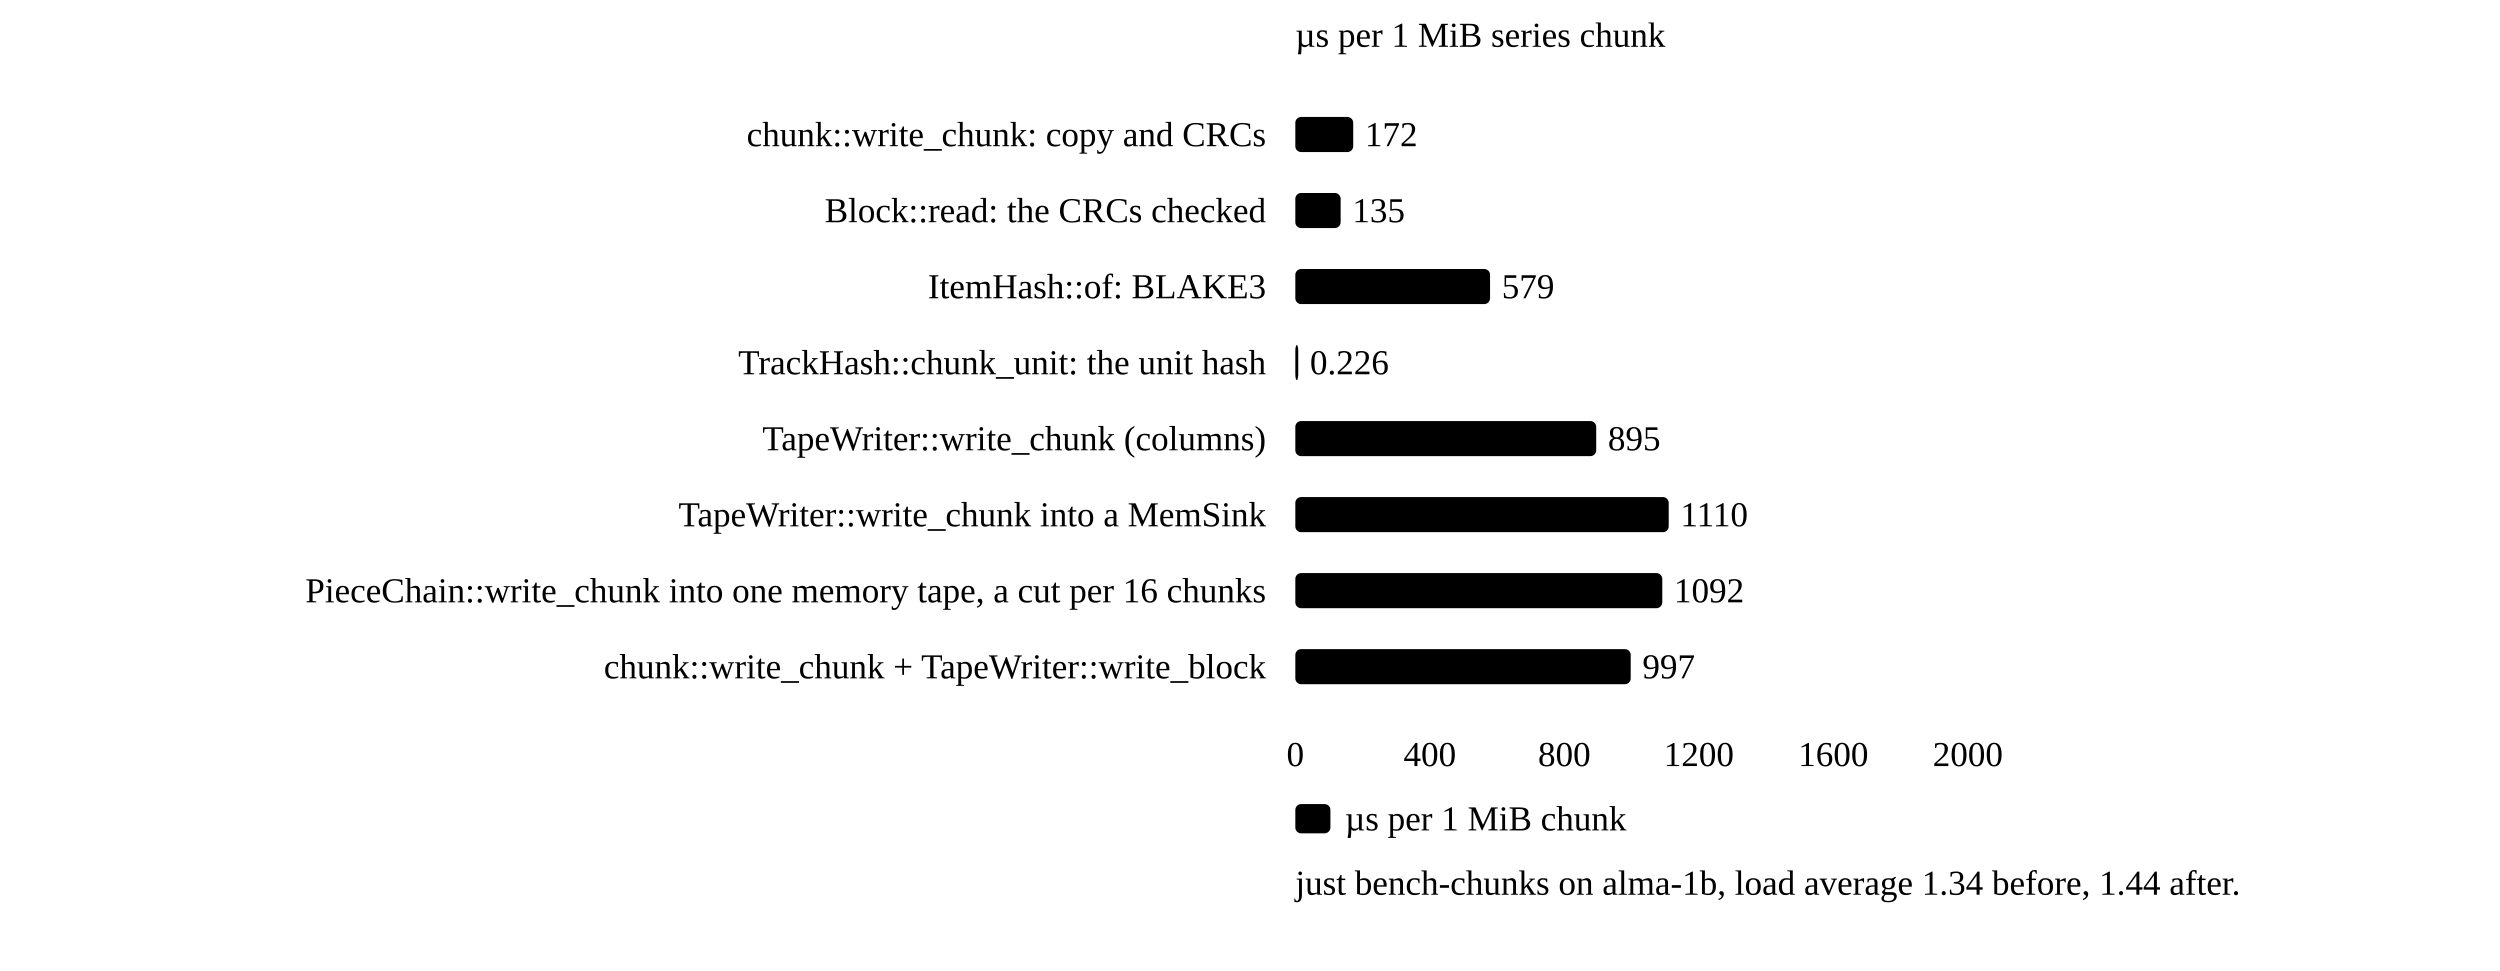
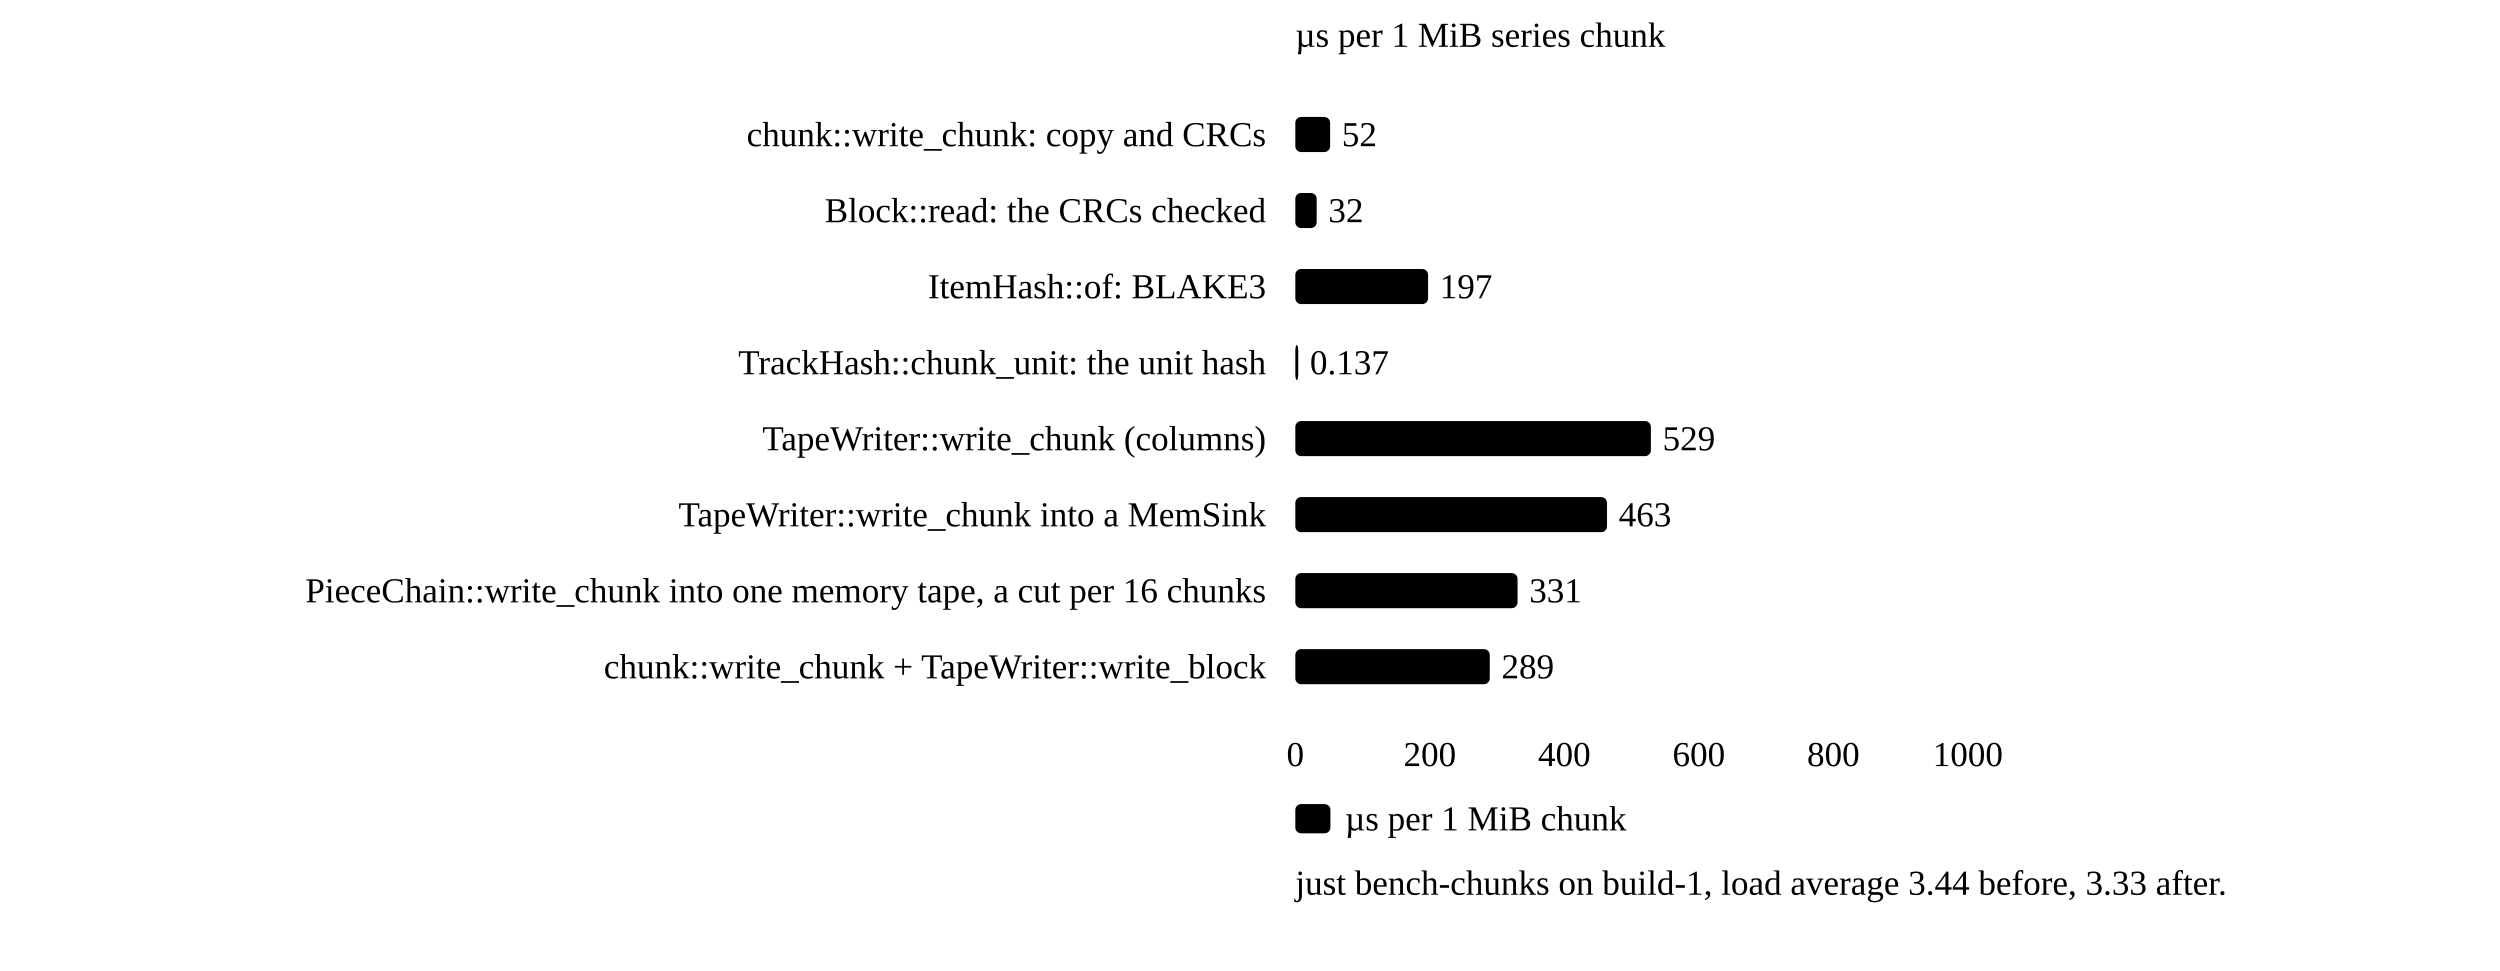
<svg xmlns="http://www.w3.org/2000/svg" class="ww-svg" viewBox="0 0 855 332" width="855" height="332" role="img" aria-label="What a 1 MiB series chunk costs the writer and its parts, µs per chunk">
  <text x="443.0" y="16.0" text-anchor="start" class="strong">µs per 1 MiB series chunk</text>
  <line x1="443.0" y1="34.0" x2="443.0" y2="248.0" class="thin" />
  <text x="443.0" y="262.0" text-anchor="middle" class="small soft">0</text>
  <line x1="489.0" y1="34.0" x2="489.0" y2="248.0" class="thin" />
-   <text x="489.0" y="262.0" text-anchor="middle" class="small soft">400</text>
+   <text x="489.0" y="262.0" text-anchor="middle" class="small soft">200</text>
  <line x1="535.0" y1="34.0" x2="535.0" y2="248.0" class="thin" />
-   <text x="535.0" y="262.0" text-anchor="middle" class="small soft">800</text>
+   <text x="535.0" y="262.0" text-anchor="middle" class="small soft">400</text>
  <line x1="581.0" y1="34.0" x2="581.0" y2="248.0" class="thin" />
-   <text x="581.0" y="262.0" text-anchor="middle" class="small soft">1200</text>
+   <text x="581.0" y="262.0" text-anchor="middle" class="small soft">600</text>
  <line x1="627.0" y1="34.0" x2="627.0" y2="248.0" class="thin" />
-   <text x="627.0" y="262.0" text-anchor="middle" class="small soft">1600</text>
+   <text x="627.0" y="262.0" text-anchor="middle" class="small soft">800</text>
  <line x1="673.0" y1="34.0" x2="673.0" y2="248.0" class="thin" />
-   <text x="673.0" y="262.0" text-anchor="middle" class="small soft">2000</text>
-   <rect x="443.0" y="40.0" width="19.8" height="12.0" rx="2" class="blue" />
-   <text x="466.8" y="50.0" text-anchor="start" class="small">172</text>
-   <rect x="443.0" y="66.0" width="15.5" height="12.0" rx="2" class="blue" />
-   <text x="462.5" y="76.0" text-anchor="start" class="small">135</text>
-   <rect x="443.0" y="92.0" width="66.6" height="12.0" rx="2" class="blue" />
-   <text x="513.6" y="102.0" text-anchor="start" class="small">579</text>
+   <text x="673.0" y="262.0" text-anchor="middle" class="small soft">1000</text>
+   <rect x="443.0" y="40.0" width="11.9" height="12.0" rx="2" class="blue" />
+   <text x="458.9" y="50.0" text-anchor="start" class="small">52</text>
+   <rect x="443.0" y="66.0" width="7.3" height="12.0" rx="2" class="blue" />
+   <text x="454.3" y="76.0" text-anchor="start" class="small">32</text>
+   <rect x="443.0" y="92.0" width="45.4" height="12.0" rx="2" class="blue" />
+   <text x="492.4" y="102.0" text-anchor="start" class="small">197</text>
  <rect x="443.0" y="118.0" width="1.0" height="12.0" rx="2" class="blue" />
-   <text x="448.0" y="128.0" text-anchor="start" class="small">0.226</text>
-   <rect x="443.0" y="144.0" width="102.9" height="12.0" rx="2" class="blue" />
-   <text x="549.9" y="154.0" text-anchor="start" class="small">895</text>
-   <rect x="443.0" y="170.0" width="127.7" height="12.0" rx="2" class="blue" />
-   <text x="574.7" y="180.0" text-anchor="start" class="small">1110</text>
-   <rect x="443.0" y="196.0" width="125.5" height="12.0" rx="2" class="blue" />
-   <text x="572.5" y="206.0" text-anchor="start" class="small">1092</text>
-   <rect x="443.0" y="222.0" width="114.7" height="12.0" rx="2" class="blue" />
-   <text x="561.7" y="232.0" text-anchor="start" class="small">997</text>
+   <text x="448.0" y="128.0" text-anchor="start" class="small">0.137</text>
+   <rect x="443.0" y="144.0" width="121.6" height="12.0" rx="2" class="blue" />
+   <text x="568.6" y="154.0" text-anchor="start" class="small">529</text>
+   <rect x="443.0" y="170.0" width="106.6" height="12.0" rx="2" class="blue" />
+   <text x="553.6" y="180.0" text-anchor="start" class="small">463</text>
+   <rect x="443.0" y="196.0" width="76.0" height="12.0" rx="2" class="blue" />
+   <text x="523.0" y="206.0" text-anchor="start" class="small">331</text>
+   <rect x="443.0" y="222.0" width="66.5" height="12.0" rx="2" class="blue" />
+   <text x="513.5" y="232.0" text-anchor="start" class="small">289</text>
  <line x1="443.0" y1="34.0" x2="443.0" y2="248.0" class="line" />
  <text x="433.0" y="50.0" text-anchor="end">chunk::write_chunk: copy and CRCs</text>
  <text x="433.0" y="76.0" text-anchor="end">Block::read: the CRCs checked</text>
  <text x="433.0" y="102.0" text-anchor="end">ItemHash::of: BLAKE3</text>
  <text x="433.0" y="128.0" text-anchor="end">TrackHash::chunk_unit: the unit hash</text>
  <text x="433.0" y="154.0" text-anchor="end">TapeWriter::write_chunk (columns)</text>
  <text x="433.0" y="180.0" text-anchor="end">TapeWriter::write_chunk into a MemSink</text>
  <text x="433.0" y="206.0" text-anchor="end">PieceChain::write_chunk into one memory tape, a cut per 16 chunks</text>
  <text x="433.0" y="232.0" text-anchor="end">chunk::write_chunk + TapeWriter::write_block</text>
  <rect x="443.0" y="275.0" width="12.0" height="10.0" rx="2" class="blue" />
  <text x="460.0" y="284.0" text-anchor="start" class="small">µs per 1 MiB chunk</text>
-   <text x="443.0" y="306.0" text-anchor="start" class="small soft">just bench-chunks on alma-1b, load average 1.34 before, 1.44 after.</text>
+   <text x="443.0" y="306.0" text-anchor="start" class="small soft">just bench-chunks on build-1, load average 3.44 before, 3.33 after.</text>
</svg>
